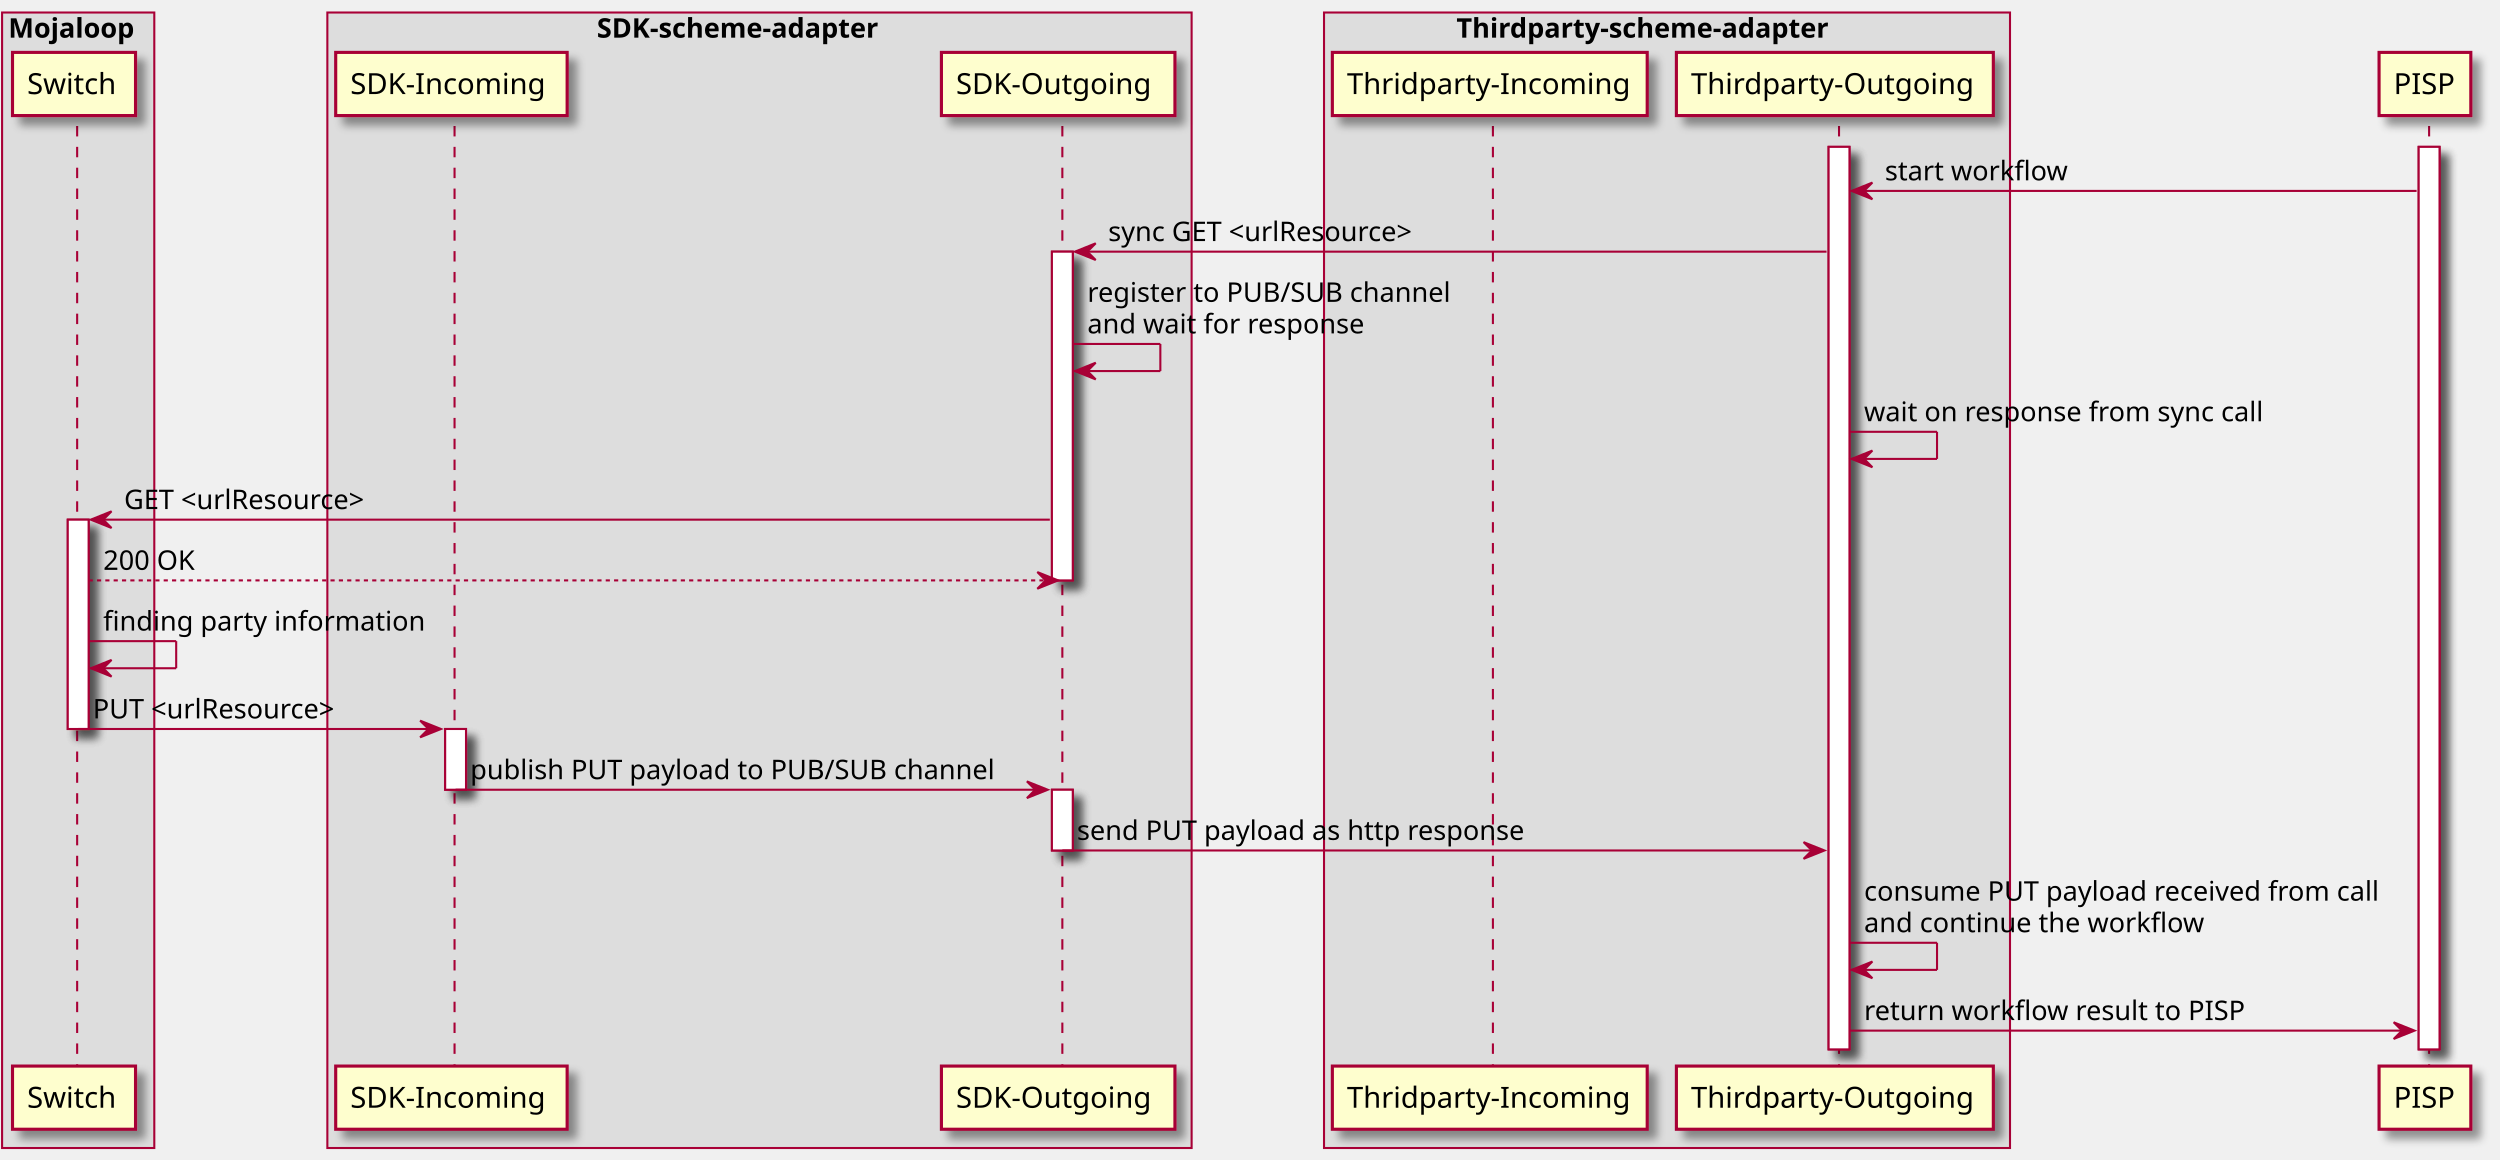
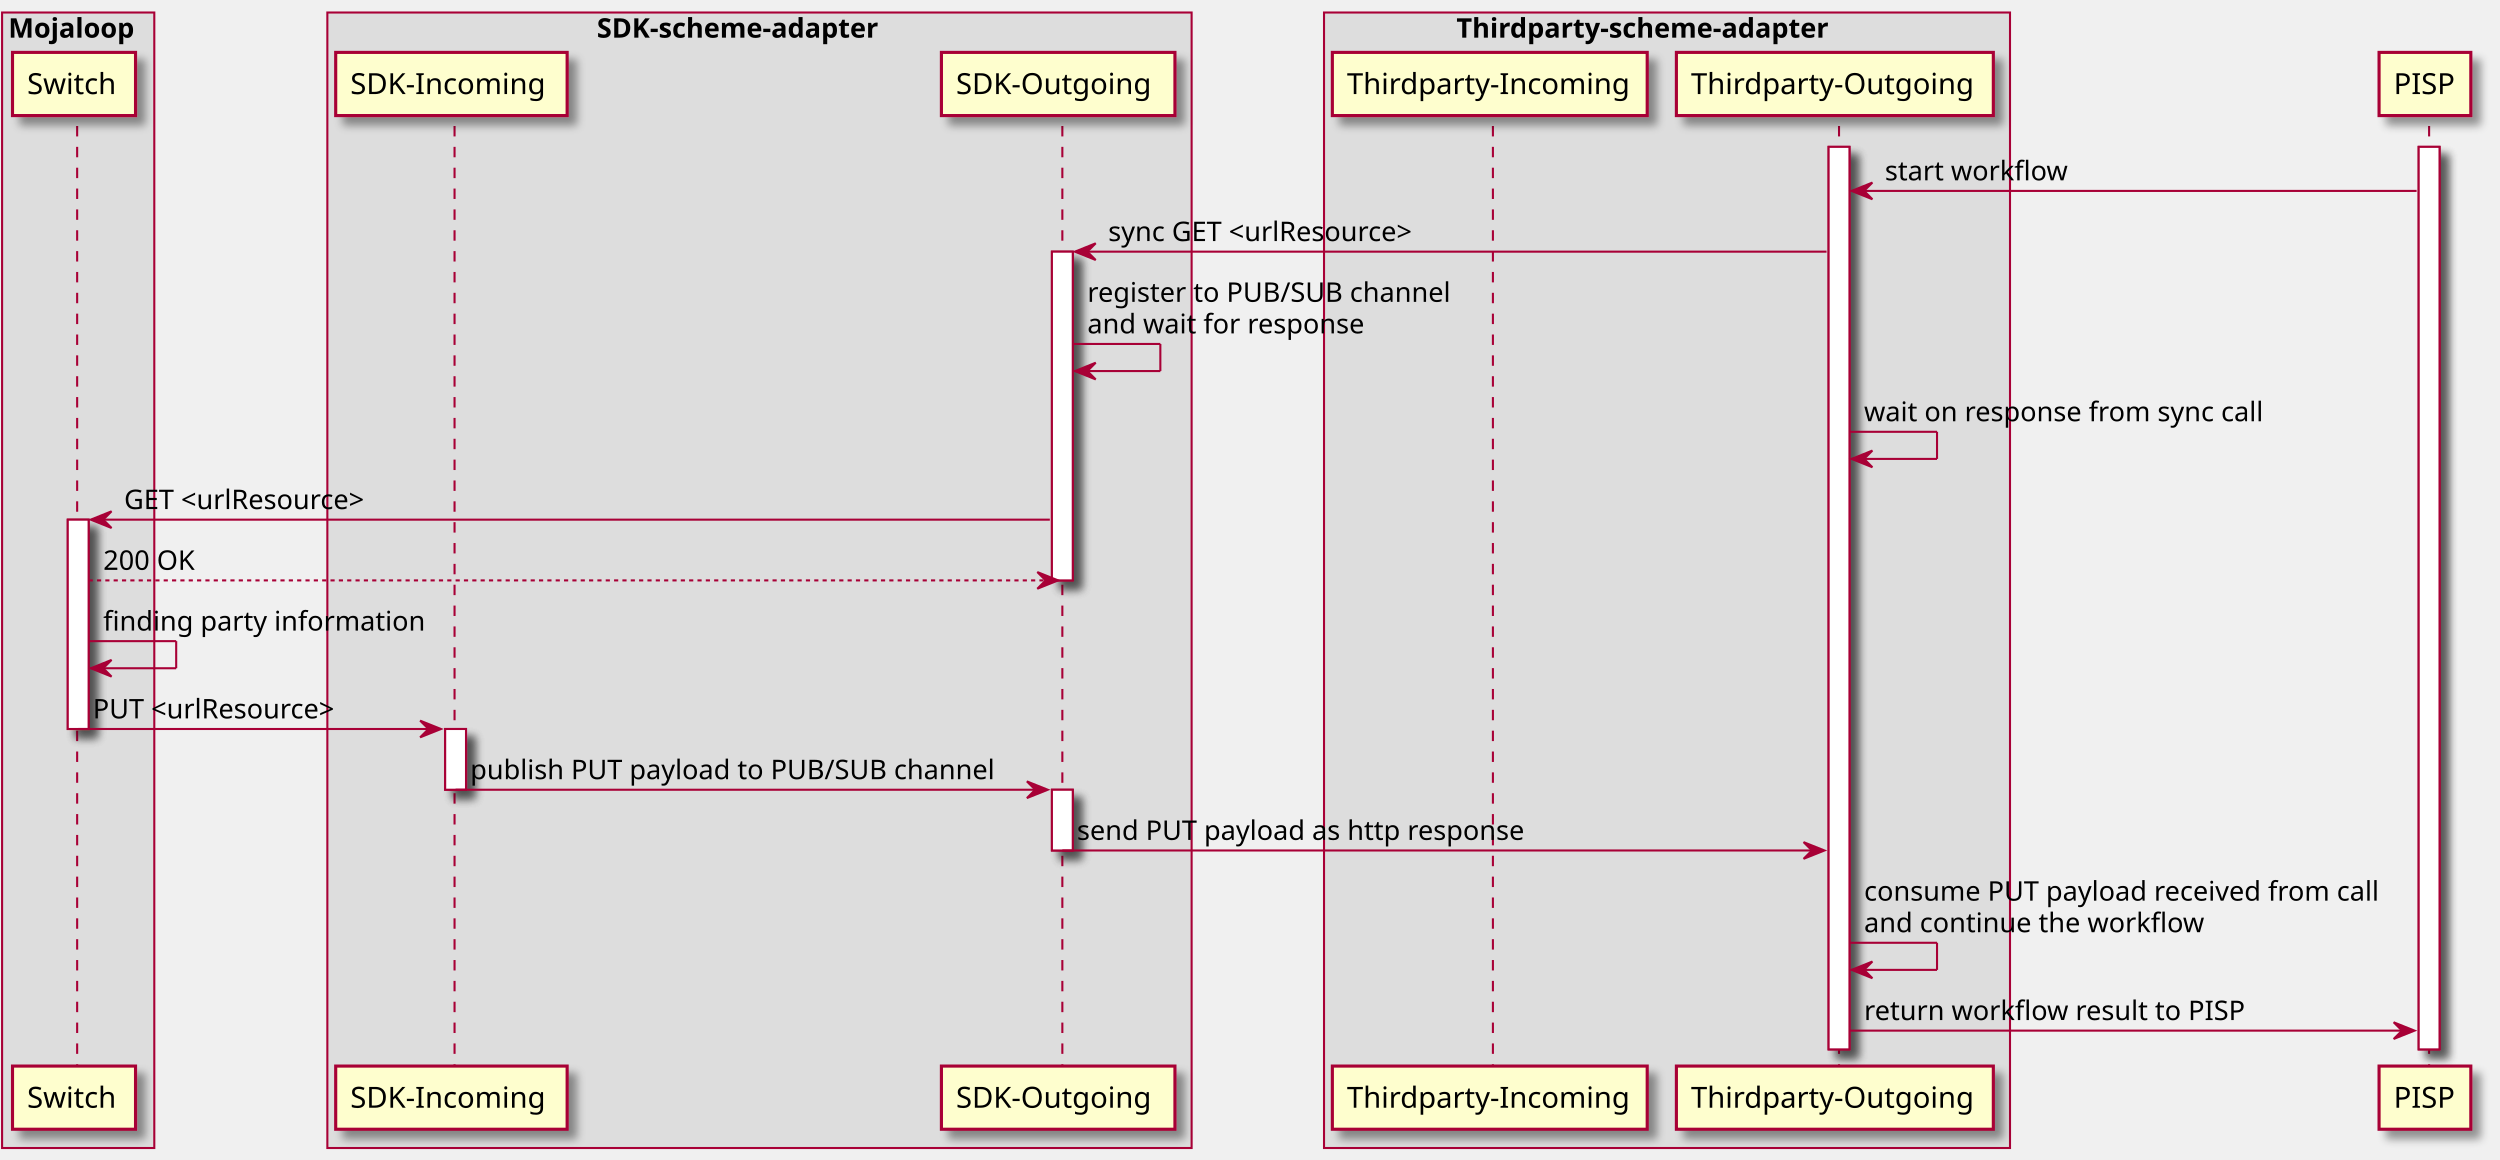
<svg xmlns="http://www.w3.org/2000/svg" height="556" preserveAspectRatio="none" style="width:1199px;height:556px" width="1199">
  <defs>
    <filter height="300%" id="a" width="300%" x="-1" y="-1">
      <feGaussianBlur result="blurOut" stdDeviation="2" />
      <feColorMatrix in="blurOut" result="blurOut2" values="0 0 0 0 0 0 0 0 0 0 0 0 0 0 0 0 0 0 .4 0" />
      <feOffset dx="4" dy="4" in="blurOut2" result="blurOut3" />
      <feBlend in="SourceGraphic" in2="blurOut3" />
    </filter>
  </defs>
  <path fill="#DDD" stroke="#a80036" d="M1 6h73v544.586H1z" />
  <text font-family="sans-serif" font-size="13" font-weight="bold" lengthAdjust="spacingAndGlyphs" textLength="67" x="4" y="18.067">
    Mojaloop
  </text>
  <path fill="#DDD" stroke="#a80036" d="M157 6h414.5v544.586H157z" />
  <text font-family="sans-serif" font-size="13" font-weight="bold" lengthAdjust="spacingAndGlyphs" textLength="156" x="286.25" y="18.067">
    SDK-scheme-adapter
  </text>
  <path fill="#DDD" stroke="#a80036" d="M635 6h329v544.586H635z" />
  <text font-family="sans-serif" font-size="13" font-weight="bold" lengthAdjust="spacingAndGlyphs" textLength="202" x="698.5" y="18.067">
    Thirdparty-scheme-adapter
  </text>
  <path fill="#FFF" filter="url(#a)" stroke="#a80036" d="M32.5 249.227h10v100.398h-10zM213.5 349.625h10v29.133h-10zM504.5 120.695h10v157.664h-10zM504.5 378.758h10v29.133h-10zM877 70.43h10v432.859h-10zM1160 70.43h10v432.859h-10z" />
  <path stroke="#a80036" stroke-dasharray="5,5" d="M37 60.43v451.859M218 60.43v451.859M509.5 60.43v451.859M716 60.43v451.859M882 60.43v451.859M1165 60.43v451.859" />
  <path fill="#FEFECE" filter="url(#a)" stroke="#a80036" stroke-width="1.5" d="M6 25.133h59V55.43H6z" />
  <text font-family="sans-serif" font-size="14" lengthAdjust="spacingAndGlyphs" textLength="45" x="13" y="45.128">
    Switch
  </text>
  <path fill="#FEFECE" filter="url(#a)" stroke="#a80036" stroke-width="1.5" d="M6 511.289h59v30.297H6z" />
  <text font-family="sans-serif" font-size="14" lengthAdjust="spacingAndGlyphs" textLength="45" x="13" y="531.284">
    Switch
  </text>
  <path fill="#FEFECE" filter="url(#a)" stroke="#a80036" stroke-width="1.5" d="M161 25.133h111V55.43H161z" />
  <text font-family="sans-serif" font-size="14" lengthAdjust="spacingAndGlyphs" textLength="97" x="168" y="45.128">
    SDK-Incoming
  </text>
  <path fill="#FEFECE" filter="url(#a)" stroke="#a80036" stroke-width="1.5" d="M161 511.289h111v30.297H161z" />
  <text font-family="sans-serif" font-size="14" lengthAdjust="spacingAndGlyphs" textLength="97" x="168" y="531.284">
    SDK-Incoming
  </text>
  <path fill="#FEFECE" filter="url(#a)" stroke="#a80036" stroke-width="1.5" d="M451.5 25.133h112V55.43h-112z" />
  <text font-family="sans-serif" font-size="14" lengthAdjust="spacingAndGlyphs" textLength="98" x="458.5" y="45.128">
    SDK-Outgoing
  </text>
  <path fill="#FEFECE" filter="url(#a)" stroke="#a80036" stroke-width="1.5" d="M451.5 511.289h112v30.297h-112z" />
  <text font-family="sans-serif" font-size="14" lengthAdjust="spacingAndGlyphs" textLength="98" x="458.5" y="531.284">
    SDK-Outgoing
  </text>
  <path fill="#FEFECE" filter="url(#a)" stroke="#a80036" stroke-width="1.5" d="M639 25.133h151V55.43H639z" />
  <text font-family="sans-serif" font-size="14" lengthAdjust="spacingAndGlyphs" textLength="137" x="646" y="45.128">
-     Thridparty-Incoming
+     Thirdparty-Incoming
  </text>
  <path fill="#FEFECE" filter="url(#a)" stroke="#a80036" stroke-width="1.5" d="M639 511.289h151v30.297H639z" />
  <text font-family="sans-serif" font-size="14" lengthAdjust="spacingAndGlyphs" textLength="137" x="646" y="531.284">
-     Thridparty-Incoming
+     Thirdparty-Incoming
  </text>
  <path fill="#FEFECE" filter="url(#a)" stroke="#a80036" stroke-width="1.5" d="M804 25.133h152V55.43H804z" />
  <text font-family="sans-serif" font-size="14" lengthAdjust="spacingAndGlyphs" textLength="138" x="811" y="45.128">
    Thirdparty-Outgoing
  </text>
  <path fill="#FEFECE" filter="url(#a)" stroke="#a80036" stroke-width="1.5" d="M804 511.289h152v30.297H804z" />
  <text font-family="sans-serif" font-size="14" lengthAdjust="spacingAndGlyphs" textLength="138" x="811" y="531.284">
    Thirdparty-Outgoing
  </text>
  <path fill="#FEFECE" filter="url(#a)" stroke="#a80036" stroke-width="1.5" d="M1141 25.133h44V55.43h-44z" />
  <text font-family="sans-serif" font-size="14" lengthAdjust="spacingAndGlyphs" textLength="30" x="1148" y="45.128">
    PISP
  </text>
  <path fill="#FEFECE" filter="url(#a)" stroke="#a80036" stroke-width="1.5" d="M1141 511.289h44v30.297h-44z" />
  <text font-family="sans-serif" font-size="14" lengthAdjust="spacingAndGlyphs" textLength="30" x="1148" y="531.284">
    PISP
  </text>
  <path fill="#FFF" filter="url(#a)" stroke="#a80036" d="M32.5 249.227h10v100.398h-10zM213.5 349.625h10v29.133h-10zM504.5 120.695h10v157.664h-10zM504.5 378.758h10v29.133h-10zM877 70.43h10v432.859h-10zM1160 70.43h10v432.859h-10z" />
  <path fill="#A80036" stroke="#a80036" d="M898 87.563l-10 4 10 4-4-4z" />
  <path stroke="#a80036" d="M892 91.563h267" />
  <text font-family="sans-serif" font-size="13" lengthAdjust="spacingAndGlyphs" textLength="87" x="904" y="86.497">
    start workflow
  </text>
  <path fill="#A80036" stroke="#a80036" d="M525.5 116.695l-10 4 10 4-4-4z" />
  <path stroke="#a80036" d="M519.5 120.695H876" />
  <text font-family="sans-serif" font-size="13" lengthAdjust="spacingAndGlyphs" textLength="159" x="531.5" y="115.629">
    sync GET &lt;urlResource&gt;
  </text>
  <path stroke="#a80036" d="M514.5 164.961h42M556.5 164.961v13M515.5 177.961h41" />
  <path fill="#A80036" stroke="#a80036" d="M525.5 173.96l-10 4 10 4-4-4z" />
  <text font-family="sans-serif" font-size="13" lengthAdjust="spacingAndGlyphs" textLength="183" x="521.5" y="144.762">
    register to PUB/SUB channel
  </text>
  <text font-family="sans-serif" font-size="13" lengthAdjust="spacingAndGlyphs" textLength="137" x="521.5" y="159.895">
    and wait for response
  </text>
  <path stroke="#a80036" d="M887 207.094h42M929 207.094v13M888 220.094h41" />
  <path fill="#A80036" stroke="#a80036" d="M898 216.094l-10 4 10 4-4-4z" />
  <text font-family="sans-serif" font-size="13" lengthAdjust="spacingAndGlyphs" textLength="200" x="894" y="202.028">
    wait on response from sync call
  </text>
  <path fill="#A80036" stroke="#a80036" d="M53.5 245.227l-10 4 10 4-4-4z" />
  <path stroke="#a80036" d="M47.5 249.227h456" />
  <text font-family="sans-serif" font-size="13" lengthAdjust="spacingAndGlyphs" textLength="126" x="59.5" y="244.161">
    GET &lt;urlResource&gt;
  </text>
  <path fill="#A80036" stroke="#a80036" d="M497.5 274.36l10 4-10 4 4-4z" />
  <path stroke="#a80036" stroke-dasharray="2,2" d="M42.5 278.359h461" />
  <text font-family="sans-serif" font-size="13" lengthAdjust="spacingAndGlyphs" textLength="46" x="49.5" y="273.293">
    200 OK
  </text>
  <path stroke="#a80036" d="M42.5 307.492h42M84.5 307.492v13M43.5 320.492h41" />
  <path fill="#A80036" stroke="#a80036" d="M53.5 316.492l-10 4 10 4-4-4z" />
  <text font-family="sans-serif" font-size="13" lengthAdjust="spacingAndGlyphs" textLength="156" x="49.5" y="302.426">
    finding party information
  </text>
  <path fill="#A80036" stroke="#a80036" d="M201.5 345.625l10 4-10 4 4-4z" />
  <path stroke="#a80036" d="M37.5 349.625h170" />
  <text font-family="sans-serif" font-size="13" lengthAdjust="spacingAndGlyphs" textLength="126" x="44.5" y="344.559">
    PUT &lt;urlResource&gt;
  </text>
  <path fill="#A80036" stroke="#a80036" d="M492.5 374.758l10 4-10 4 4-4z" />
  <path stroke="#a80036" d="M218.5 378.758h280" />
  <text font-family="sans-serif" font-size="13" lengthAdjust="spacingAndGlyphs" textLength="262" x="225.5" y="373.692">
    publish PUT payload to PUB/SUB channel
  </text>
  <path fill="#A80036" stroke="#a80036" d="M865 403.89l10 4-10 4 4-4z" />
  <path stroke="#a80036" d="M509.5 407.891H871" />
  <text font-family="sans-serif" font-size="13" lengthAdjust="spacingAndGlyphs" textLength="226" x="516.5" y="402.825">
    send PUT payload as http response
  </text>
  <path stroke="#a80036" d="M887 452.156h42M929 452.156v13M888 465.156h41" />
  <path fill="#A80036" stroke="#a80036" d="M898 461.156l-10 4 10 4-4-4z" />
  <text font-family="sans-serif" font-size="13" lengthAdjust="spacingAndGlyphs" textLength="259" x="894" y="431.957">
    consume PUT payload received from call
  </text>
  <text font-family="sans-serif" font-size="13" lengthAdjust="spacingAndGlyphs" textLength="165" x="894" y="447.09">
    and continue the workflow
  </text>
  <path fill="#A80036" stroke="#a80036" d="M1148 490.29l10 4-10 4 4-4z" />
  <path stroke="#a80036" d="M887 494.289h267" />
  <text font-family="sans-serif" font-size="13" lengthAdjust="spacingAndGlyphs" textLength="185" x="894" y="489.223">
    return workflow result to PISP
  </text>
</svg>
